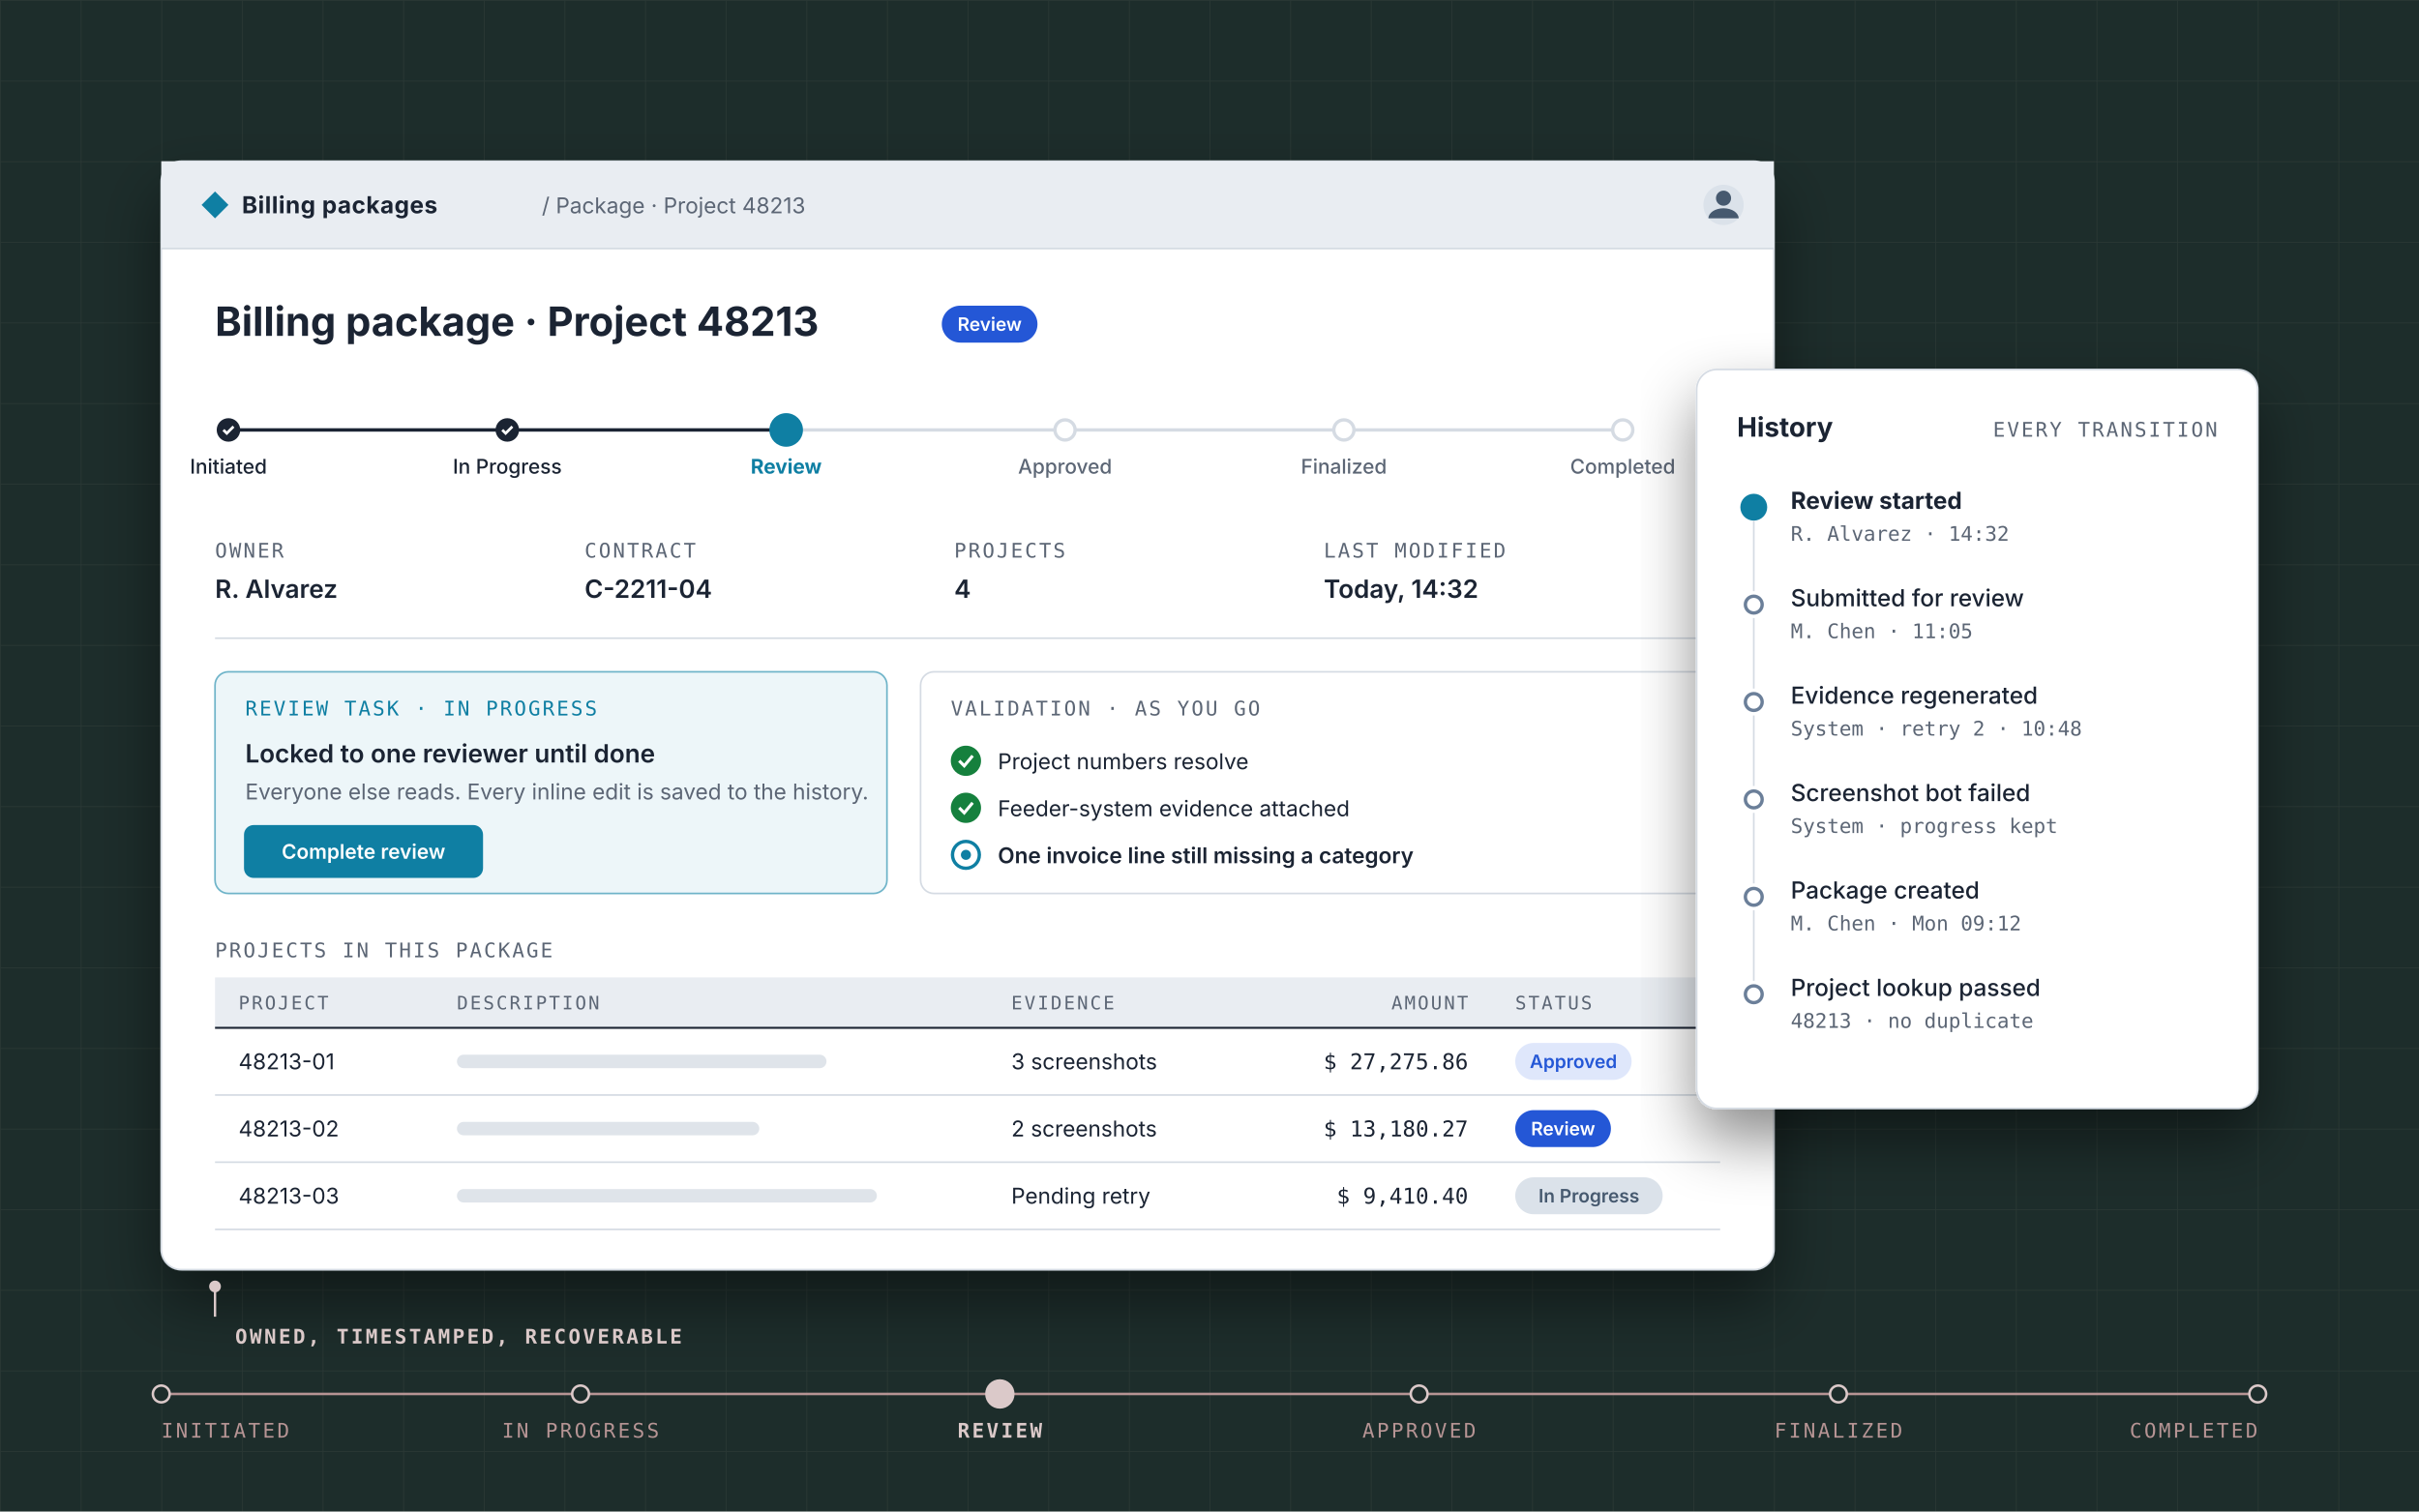
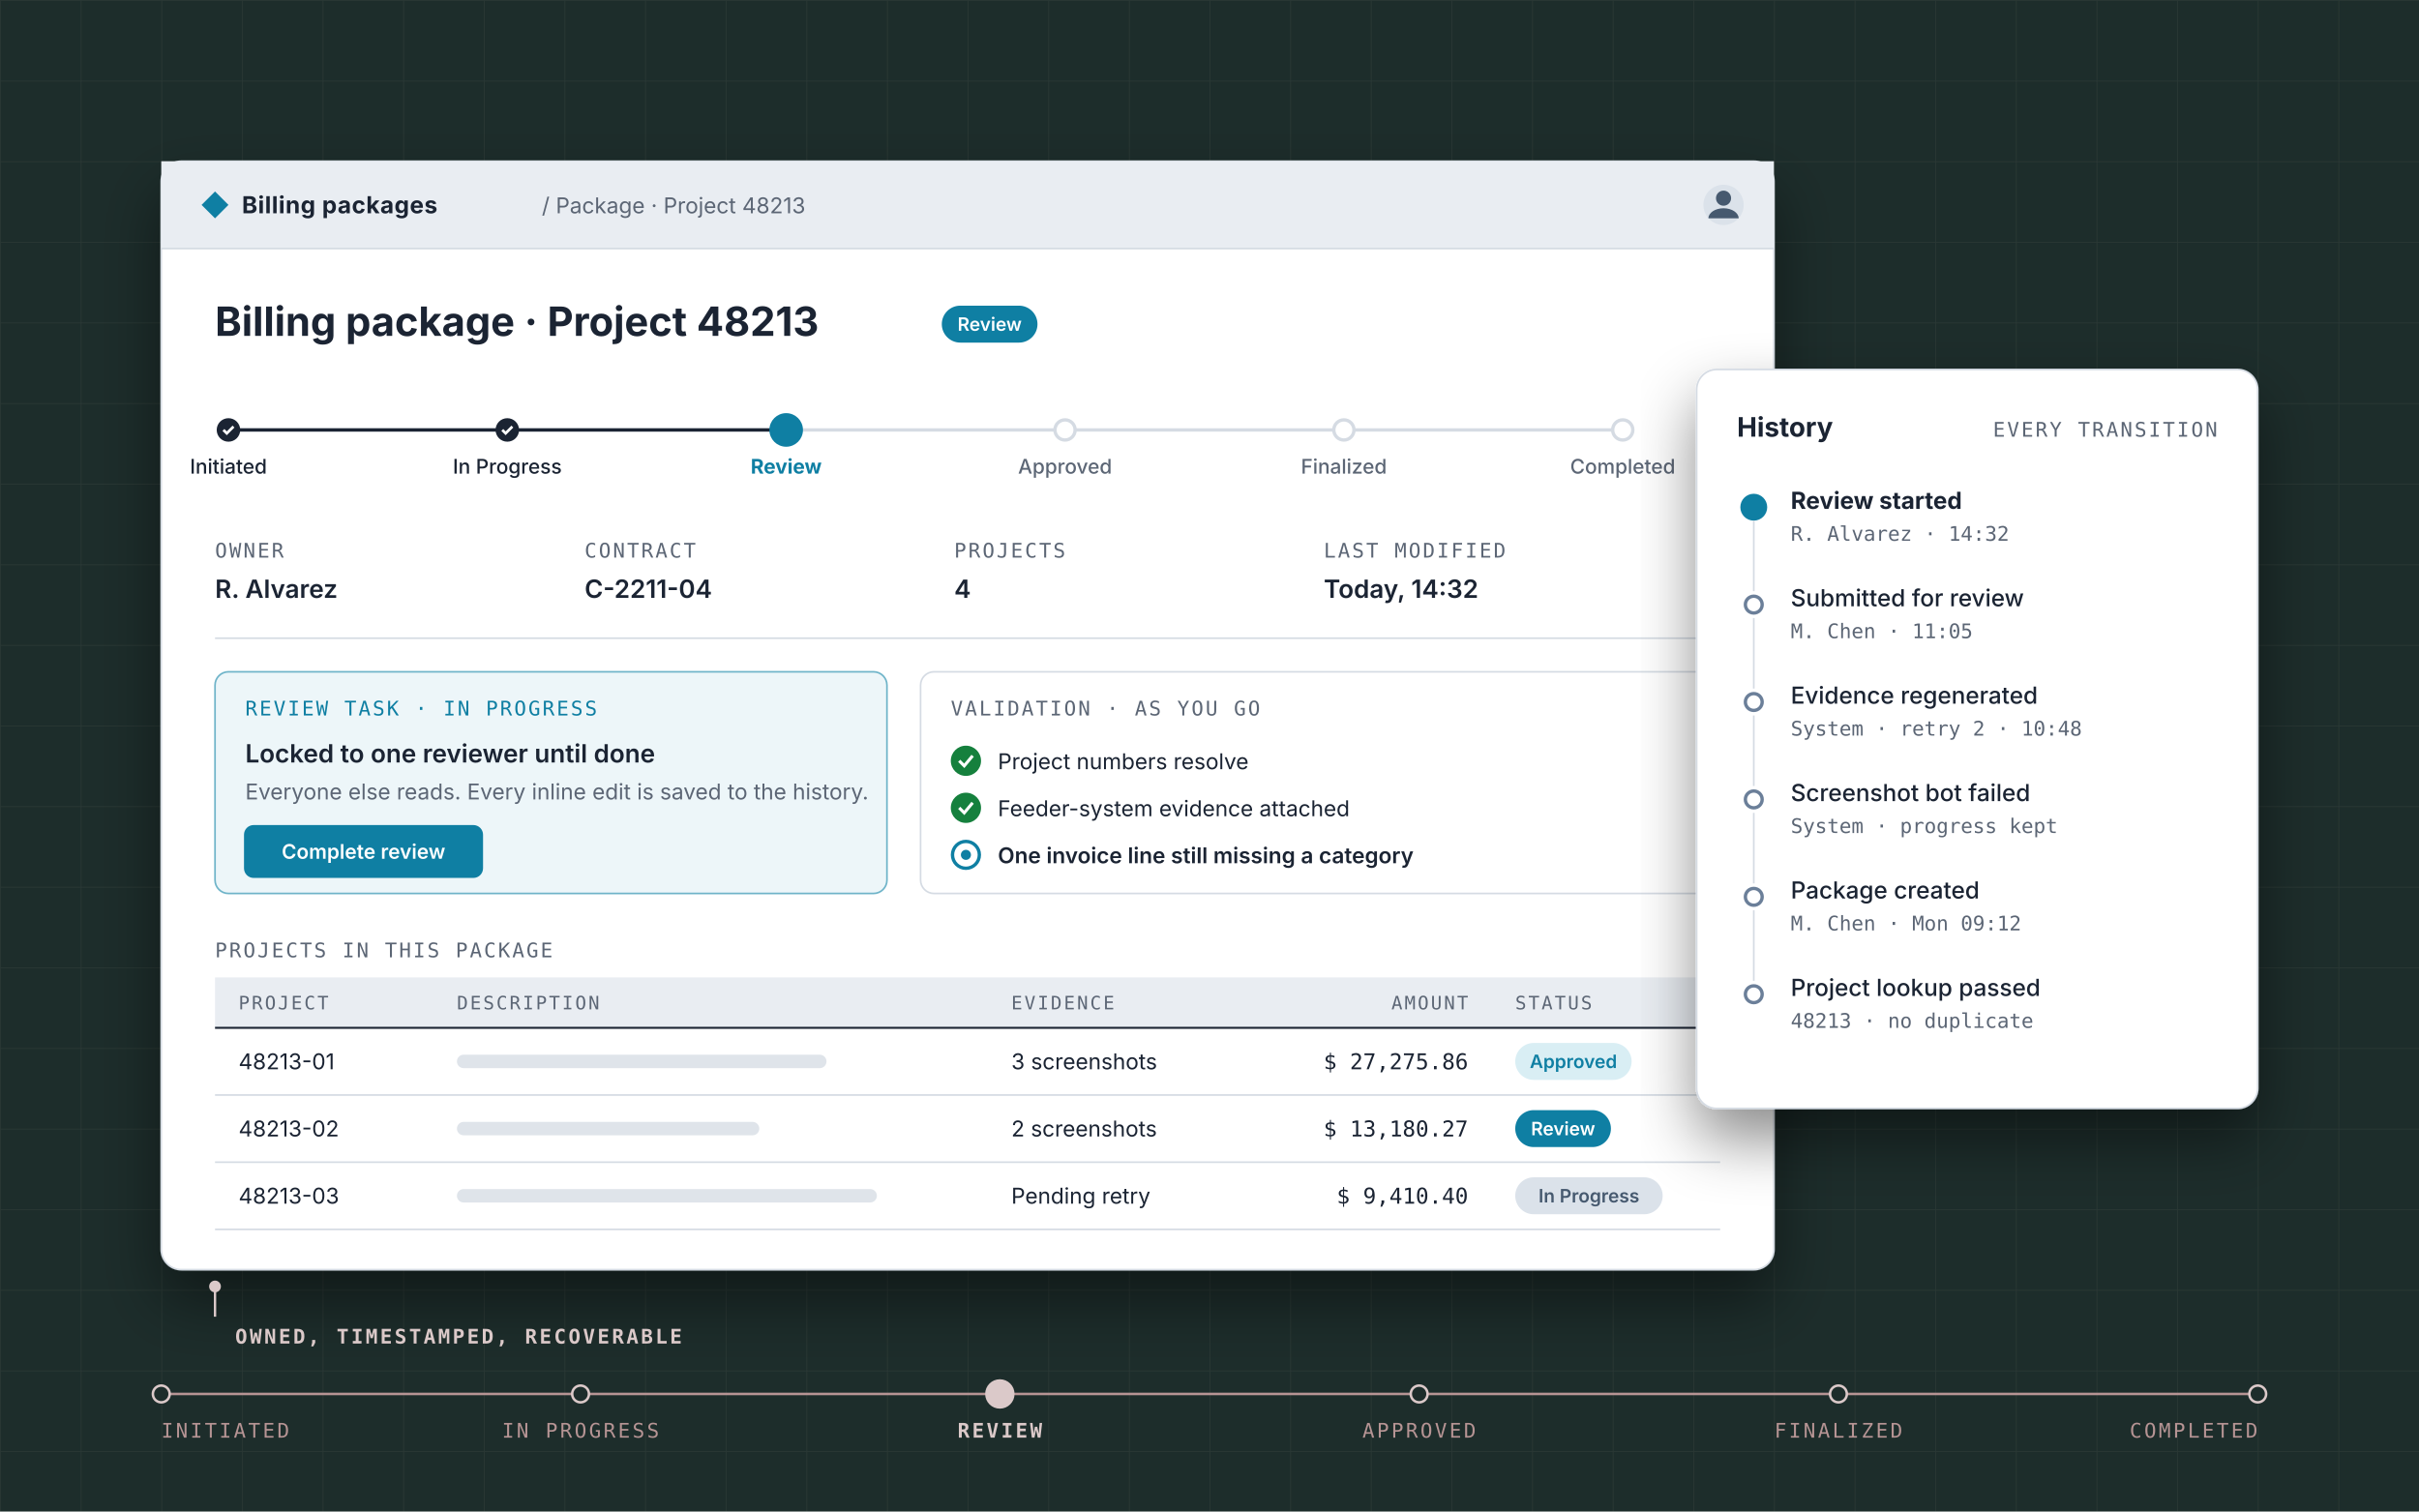
<svg xmlns="http://www.w3.org/2000/svg" viewBox="0 0 1440 900" width="1440" height="900" role="img" aria-labelledby="bw-cover-title bw-cover-desc">
  <defs>
    <filter id="bw-cover-shadow" x="-10%" y="-10%" width="120%" height="130%">
      <feDropShadow dx="0" dy="18" stdDeviation="18" flood-color="#000" flood-opacity="0.45" />
    </filter>
    <pattern id="bw-cover-grid" width="48" height="48" patternUnits="userSpaceOnUse">
      <path d="M48 0H0V48" fill="none" stroke="rgba(237,221,212,0.06)" stroke-width="1" />
    </pattern>
    <marker id="bw-cover-arrow" markerWidth="10" markerHeight="8" refX="9" refY="4" orient="auto">
      <path d="M0 0L10 4L0 8Z" fill="#6b7f99" />
    </marker>
    <marker id="bw-cover-arrow-m" markerWidth="10" markerHeight="8" refX="9" refY="4" orient="auto">
      <path d="M0 0L10 4L0 8Z" fill="#0f7fa3" />
    </marker>
    <marker id="bw-cover-arrow-r" markerWidth="10" markerHeight="8" refX="9" refY="4" orient="auto">
      <path d="M0 0L10 4L0 8Z" fill="#dbc9c9" />
    </marker>
  </defs>
  <rect width="1440" height="900" fill="#1d2d2b" />
  <rect width="1440" height="900" fill="url(#bw-cover-grid)" />
  <rect x="96" y="96" width="960" height="660" rx="12" fill="#ffffff" stroke="#d5dbe3" stroke-width="1" filter="url(#bw-cover-shadow)" />
  <rect x="96" y="96" width="960" height="52" rx="0" fill="#e9edf2" />
  <path d="M96 148H1056" stroke="#d5dbe3" />
  <path d="M120 122l8-8 8 8-8 8z" fill="#0f7fa3" />
  <text x="144" y="127" font-family="'Archivo', 'Inter', system-ui, sans-serif" font-size="14" font-weight="700" fill="#1b2433" text-anchor="start" letter-spacing="0.3">Billing packages</text>
  <text x="322.528" y="127" font-family="'Inter', system-ui, sans-serif" font-size="13" font-weight="400" fill="#5c6675" text-anchor="start">/  Package · Project 48213</text>
  <circle cx="1026" cy="122" r="12" fill="#dbe2ea" />
  <circle cx="1026" cy="118" r="4.5" fill="#46596f" />
  <path d="M1017 130a9 6 0 0 1 18 0z" fill="#46596f" />
  <text x="128" y="200" font-family="'Archivo', 'Inter', system-ui, sans-serif" font-size="24" font-weight="700" fill="#1b2433" text-anchor="start">Billing package · Project 48213</text>
-   <rect x="560.64" y="182" width="56.96" height="22" rx="11" fill="#2457d6" />
+   <rect x="560.64" y="182" width="56.96" height="22" rx="11" fill="#0f7fa3" />
  <text x="589.12" y="196.96" font-family="'Inter', system-ui, sans-serif" font-size="11" font-weight="600" fill="#ffffff" text-anchor="middle">Review</text>
  <path d="M136 256H966" stroke="#d5dbe3" stroke-width="2" />
  <path d="M136 256H468" stroke="#1b2433" stroke-width="2" />
  <circle cx="136" cy="256" r="6" fill="#1b2433" stroke="#1b2433" stroke-width="2" />
  <path d="M133 256l2 2 4-4" fill="none" stroke="#ffffff" stroke-width="1.6" />
  <text x="136" y="282" font-family="'Inter', system-ui, sans-serif" font-size="12" font-weight="500" fill="#1b2433" text-anchor="middle">Initiated</text>
  <circle cx="302" cy="256" r="6" fill="#1b2433" stroke="#1b2433" stroke-width="2" />
  <path d="M299 256l2 2 4-4" fill="none" stroke="#ffffff" stroke-width="1.6" />
  <text x="302" y="282" font-family="'Inter', system-ui, sans-serif" font-size="12" font-weight="500" fill="#1b2433" text-anchor="middle">In Progress</text>
  <circle cx="468" cy="256" r="9" fill="#0f7fa3" stroke="#0f7fa3" stroke-width="2" />
  <text x="468" y="282" font-family="'Inter', system-ui, sans-serif" font-size="12" font-weight="700" fill="#0f7fa3" text-anchor="middle">Review</text>
  <circle cx="634" cy="256" r="6" fill="#ffffff" stroke="#d5dbe3" stroke-width="2" />
  <text x="634" y="282" font-family="'Inter', system-ui, sans-serif" font-size="12" font-weight="500" fill="#5c6675" text-anchor="middle">Approved</text>
  <circle cx="800" cy="256" r="6" fill="#ffffff" stroke="#d5dbe3" stroke-width="2" />
  <text x="800" y="282" font-family="'Inter', system-ui, sans-serif" font-size="12" font-weight="500" fill="#5c6675" text-anchor="middle">Finalized</text>
  <circle cx="966" cy="256" r="6" fill="#ffffff" stroke="#d5dbe3" stroke-width="2" />
  <text x="966" y="282" font-family="'Inter', system-ui, sans-serif" font-size="12" font-weight="500" fill="#5c6675" text-anchor="middle">Completed</text>
  <text x="128" y="332" font-family="'IBM Plex Mono', ui-monospace, monospace" font-size="12" font-weight="500" fill="#5c6675" text-anchor="start" letter-spacing="1.2">OWNER</text>
  <text x="128" y="356" font-family="'Inter', system-ui, sans-serif" font-size="15" font-weight="600" fill="#1b2433" text-anchor="start">R. Alvarez</text>
  <text x="348" y="332" font-family="'IBM Plex Mono', ui-monospace, monospace" font-size="12" font-weight="500" fill="#5c6675" text-anchor="start" letter-spacing="1.2">CONTRACT</text>
  <text x="348" y="356" font-family="'Inter', system-ui, sans-serif" font-size="15" font-weight="600" fill="#1b2433" text-anchor="start">C-2211-04</text>
  <text x="568" y="332" font-family="'IBM Plex Mono', ui-monospace, monospace" font-size="12" font-weight="500" fill="#5c6675" text-anchor="start" letter-spacing="1.2">PROJECTS</text>
  <text x="568" y="356" font-family="'Inter', system-ui, sans-serif" font-size="15" font-weight="600" fill="#1b2433" text-anchor="start">4</text>
  <text x="788" y="332" font-family="'IBM Plex Mono', ui-monospace, monospace" font-size="12" font-weight="500" fill="#5c6675" text-anchor="start" letter-spacing="1.2">LAST MODIFIED</text>
  <text x="788" y="356" font-family="'Inter', system-ui, sans-serif" font-size="15" font-weight="600" fill="#1b2433" text-anchor="start">Today, 14:32</text>
  <path d="M128 380H1024" stroke="#d5dbe3" />
  <rect x="128" y="400" width="400" height="132" rx="8" fill="#edf6f9" stroke="#6fb4c9" stroke-width="1" />
  <text x="146" y="426" font-family="'IBM Plex Mono', ui-monospace, monospace" font-size="12" font-weight="500" fill="#0f7fa3" text-anchor="start" letter-spacing="1.2">REVIEW TASK · IN PROGRESS</text>
  <text x="146" y="454" font-family="'Inter', system-ui, sans-serif" font-size="15" font-weight="600" fill="#1b2433" text-anchor="start">Locked to one reviewer until done</text>
  <text x="146" y="476" font-family="'Inter', system-ui, sans-serif" font-size="13" font-weight="400" fill="#5c6675" text-anchor="start">Everyone else reads. Every inline edit is saved to the history.</text>
  <rect x="146" y="492" width="140.8" height="30" rx="5" fill="#0f7fa3" stroke="#0f7fa3" stroke-width="1.5" />
  <text x="216.4" y="511.32" font-family="'Inter', system-ui, sans-serif" font-size="12" font-weight="600" fill="#ffffff" text-anchor="middle">Complete review</text>
  <rect x="548" y="400" width="476" height="132" rx="8" fill="#ffffff" stroke="#d5dbe3" stroke-width="1" />
  <text x="566" y="426" font-family="'IBM Plex Mono', ui-monospace, monospace" font-size="12" font-weight="500" fill="#5c6675" text-anchor="start" letter-spacing="1.2">VALIDATION · AS YOU GO</text>
  <circle cx="575" cy="453" r="9" fill="#15803d" />
  <path d="M571 453l3 3 5-6" fill="none" stroke="#ffffff" stroke-width="1.8" />
  <text x="594" y="458" font-family="'Inter', system-ui, sans-serif" font-size="13" font-weight="400" fill="#1b2433" text-anchor="start">Project numbers resolve</text>
  <circle cx="575" cy="481" r="9" fill="#15803d" />
  <path d="M571 481l3 3 5-6" fill="none" stroke="#ffffff" stroke-width="1.8" />
  <text x="594" y="486" font-family="'Inter', system-ui, sans-serif" font-size="13" font-weight="400" fill="#1b2433" text-anchor="start">Feeder-system evidence attached</text>
  <circle cx="575" cy="509" r="8" fill="#ffffff" stroke="#0f7fa3" stroke-width="2" />
  <circle cx="575" cy="509" r="3" fill="#0f7fa3" />
  <text x="594" y="514" font-family="'Inter', system-ui, sans-serif" font-size="13" font-weight="600" fill="#1b2433" text-anchor="start">One invoice line still missing a category</text>
  <text x="128" y="570" font-family="'IBM Plex Mono', ui-monospace, monospace" font-size="12" font-weight="500" fill="#5c6675" text-anchor="start" letter-spacing="1.2">PROJECTS IN THIS PACKAGE</text>
  <rect x="128" y="582" width="896" height="30" rx="0" fill="#e9edf2" />
  <text x="142" y="601" font-family="'IBM Plex Mono', ui-monospace, monospace" font-size="11" font-weight="500" fill="#5c6675" text-anchor="start" letter-spacing="1.2">PROJECT</text>
  <text x="272" y="601" font-family="'IBM Plex Mono', ui-monospace, monospace" font-size="11" font-weight="500" fill="#5c6675" text-anchor="start" letter-spacing="1.2">DESCRIPTION</text>
  <text x="602" y="601" font-family="'IBM Plex Mono', ui-monospace, monospace" font-size="11" font-weight="500" fill="#5c6675" text-anchor="start" letter-spacing="1.2">EVIDENCE</text>
  <text x="874" y="601" font-family="'IBM Plex Mono', ui-monospace, monospace" font-size="11" font-weight="500" fill="#5c6675" text-anchor="end" letter-spacing="1.2">AMOUNT</text>
  <text x="902" y="601" font-family="'IBM Plex Mono', ui-monospace, monospace" font-size="11" font-weight="500" fill="#5c6675" text-anchor="start" letter-spacing="1.2">STATUS</text>
  <path d="M128 612H1024" stroke="#1b2433" stroke-width="1.2" />
  <text x="142" y="636.68" font-family="'Inter', system-ui, sans-serif" font-size="13" font-weight="400" fill="#1b2433" text-anchor="start">48213-01</text>
  <rect x="272" y="628" width="220" height="8" rx="4" fill="#dfe4ea" />
  <text x="602" y="636.68" font-family="'Inter', system-ui, sans-serif" font-size="13" font-weight="400" fill="#1b2433" text-anchor="start">3 screenshots</text>
  <text x="874" y="636.68" font-family="'IBM Plex Mono', ui-monospace, monospace" font-size="13" font-weight="400" fill="#1b2433" text-anchor="end">$ 27,275.86</text>
-   <rect x="902" y="621" width="69.28" height="22" rx="11" fill="#dfe7fb" />
-   <text x="936.64" y="635.96" font-family="'Inter', system-ui, sans-serif" font-size="11" font-weight="600" fill="#2457d6" text-anchor="middle">Approved</text>
+   <rect x="902" y="621" width="69.28" height="22" rx="11" fill="#d9eef4" />
+   <text x="936.64" y="635.96" font-family="'Inter', system-ui, sans-serif" font-size="11" font-weight="600" fill="#0f7fa3" text-anchor="middle">Approved</text>
  <path d="M128 652H1024" stroke="#d5dbe3" />
  <text x="142" y="676.68" font-family="'Inter', system-ui, sans-serif" font-size="13" font-weight="400" fill="#1b2433" text-anchor="start">48213-02</text>
  <rect x="272" y="668" width="180" height="8" rx="4" fill="#dfe4ea" />
  <text x="602" y="676.68" font-family="'Inter', system-ui, sans-serif" font-size="13" font-weight="400" fill="#1b2433" text-anchor="start">2 screenshots</text>
  <text x="874" y="676.68" font-family="'IBM Plex Mono', ui-monospace, monospace" font-size="13" font-weight="400" fill="#1b2433" text-anchor="end">$ 13,180.27</text>
-   <rect x="902" y="661" width="56.96" height="22" rx="11" fill="#2457d6" />
+   <rect x="902" y="661" width="56.96" height="22" rx="11" fill="#0f7fa3" />
  <text x="930.48" y="675.96" font-family="'Inter', system-ui, sans-serif" font-size="11" font-weight="600" fill="#ffffff" text-anchor="middle">Review</text>
  <path d="M128 692H1024" stroke="#d5dbe3" />
  <text x="142" y="716.68" font-family="'Inter', system-ui, sans-serif" font-size="13" font-weight="400" fill="#1b2433" text-anchor="start">48213-03</text>
  <rect x="272" y="708" width="250" height="8" rx="4" fill="#dfe4ea" />
  <text x="602" y="716.68" font-family="'Inter', system-ui, sans-serif" font-size="13" font-weight="400" fill="#1b2433" text-anchor="start">Pending retry</text>
  <text x="874" y="716.68" font-family="'IBM Plex Mono', ui-monospace, monospace" font-size="13" font-weight="400" fill="#1b2433" text-anchor="end">$ 9,410.40</text>
  <rect x="902" y="701" width="87.76" height="22" rx="11" fill="#dbe2ea" />
  <text x="945.88" y="715.96" font-family="'Inter', system-ui, sans-serif" font-size="11" font-weight="600" fill="#46596f" text-anchor="middle">In Progress</text>
  <path d="M128 732H1024" stroke="#d5dbe3" />
  <rect x="1010" y="220" width="334" height="440" rx="12" fill="#ffffff" stroke="#d5dbe3" stroke-width="1" filter="url(#bw-cover-shadow)" />
  <text x="1034" y="260" font-family="'Archivo', 'Inter', system-ui, sans-serif" font-size="16" font-weight="700" fill="#1b2433" text-anchor="start">History</text>
  <text x="1320" y="260" font-family="'IBM Plex Mono', ui-monospace, monospace" font-size="12" font-weight="500" fill="#5c6675" text-anchor="end" letter-spacing="1.2">EVERY TRANSITION</text>
  <circle cx="1044" cy="302" r="7" fill="#0f7fa3" stroke="#0f7fa3" stroke-width="2" />
  <path d="M1044 310V352" stroke="#d5dbe3" />
  <text x="1066" y="303" font-family="'Inter', system-ui, sans-serif" font-size="14" font-weight="700" fill="#1b2433" text-anchor="start">Review started</text>
  <text x="1066" y="322" font-family="'IBM Plex Mono', ui-monospace, monospace" font-size="12" font-weight="400" fill="#5c6675" text-anchor="start">R. Alvarez · 14:32</text>
  <circle cx="1044" cy="360" r="5" fill="#ffffff" stroke="#6b7f99" stroke-width="2" />
  <path d="M1044 368V410" stroke="#d5dbe3" />
  <text x="1066" y="361" font-family="'Inter', system-ui, sans-serif" font-size="14" font-weight="500" fill="#1b2433" text-anchor="start">Submitted for review</text>
  <text x="1066" y="380" font-family="'IBM Plex Mono', ui-monospace, monospace" font-size="12" font-weight="400" fill="#5c6675" text-anchor="start">M. Chen · 11:05</text>
  <circle cx="1044" cy="418" r="5" fill="#ffffff" stroke="#6b7f99" stroke-width="2" />
  <path d="M1044 426V468" stroke="#d5dbe3" />
  <text x="1066" y="419" font-family="'Inter', system-ui, sans-serif" font-size="14" font-weight="500" fill="#1b2433" text-anchor="start">Evidence regenerated</text>
  <text x="1066" y="438" font-family="'IBM Plex Mono', ui-monospace, monospace" font-size="12" font-weight="400" fill="#5c6675" text-anchor="start">System · retry 2 · 10:48</text>
  <circle cx="1044" cy="476" r="5" fill="#ffffff" stroke="#6b7f99" stroke-width="2" />
  <path d="M1044 484V526" stroke="#d5dbe3" />
  <text x="1066" y="477" font-family="'Inter', system-ui, sans-serif" font-size="14" font-weight="500" fill="#1b2433" text-anchor="start">Screenshot bot failed</text>
  <text x="1066" y="496" font-family="'IBM Plex Mono', ui-monospace, monospace" font-size="12" font-weight="400" fill="#5c6675" text-anchor="start">System · progress kept</text>
  <circle cx="1044" cy="534" r="5" fill="#ffffff" stroke="#6b7f99" stroke-width="2" />
  <path d="M1044 542V584" stroke="#d5dbe3" />
  <text x="1066" y="535" font-family="'Inter', system-ui, sans-serif" font-size="14" font-weight="500" fill="#1b2433" text-anchor="start">Package created</text>
  <text x="1066" y="554" font-family="'IBM Plex Mono', ui-monospace, monospace" font-size="12" font-weight="400" fill="#5c6675" text-anchor="start">M. Chen · Mon 09:12</text>
  <circle cx="1044" cy="592" r="5" fill="#ffffff" stroke="#6b7f99" stroke-width="2" />
  <text x="1066" y="593" font-family="'Inter', system-ui, sans-serif" font-size="14" font-weight="500" fill="#1b2433" text-anchor="start">Project lookup passed</text>
  <text x="1066" y="612" font-family="'IBM Plex Mono', ui-monospace, monospace" font-size="12" font-weight="400" fill="#5c6675" text-anchor="start">48213 · no duplicate</text>
  <path d="M128 766V784" stroke="#dbc9c9" stroke-width="1.4" />
  <circle cx="128" cy="766" r="3.5" fill="#dbc9c9" />
  <text x="140" y="800" font-family="'IBM Plex Mono', ui-monospace, monospace" font-size="12" font-weight="600" fill="#dbc9c9" text-anchor="start" letter-spacing="1.4">OWNED, TIMESTAMPED, RECOVERABLE</text>
  <path d="M96 830H1344" stroke="#b69494" stroke-width="1.5" />
  <circle cx="96" cy="830" r="5" fill="#1d2d2b" stroke="#dbc9c9" stroke-width="1.5" />
  <text x="96" y="856" font-family="'IBM Plex Mono', ui-monospace, monospace" font-size="12" font-weight="500" fill="#b69494" text-anchor="start" letter-spacing="1.4">INITIATED</text>
  <circle cx="345.6" cy="830" r="5" fill="#1d2d2b" stroke="#dbc9c9" stroke-width="1.5" />
  <text x="345.6" y="856" font-family="'IBM Plex Mono', ui-monospace, monospace" font-size="12" font-weight="500" fill="#b69494" text-anchor="middle" letter-spacing="1.4">IN PROGRESS</text>
  <circle cx="595.2" cy="830" r="8" fill="#dbc9c9" stroke="#dbc9c9" stroke-width="1.5" />
  <text x="595.2" y="856" font-family="'IBM Plex Mono', ui-monospace, monospace" font-size="12" font-weight="700" fill="#dbc9c9" text-anchor="middle" letter-spacing="1.4">REVIEW</text>
  <circle cx="844.8" cy="830" r="5" fill="#1d2d2b" stroke="#dbc9c9" stroke-width="1.5" />
  <text x="844.8" y="856" font-family="'IBM Plex Mono', ui-monospace, monospace" font-size="12" font-weight="500" fill="#b69494" text-anchor="middle" letter-spacing="1.4">APPROVED</text>
  <circle cx="1094.4" cy="830" r="5" fill="#1d2d2b" stroke="#dbc9c9" stroke-width="1.5" />
  <text x="1094.4" y="856" font-family="'IBM Plex Mono', ui-monospace, monospace" font-size="12" font-weight="500" fill="#b69494" text-anchor="middle" letter-spacing="1.4">FINALIZED</text>
  <circle cx="1344" cy="830" r="5" fill="#1d2d2b" stroke="#dbc9c9" stroke-width="1.5" />
  <text x="1344" y="856" font-family="'IBM Plex Mono', ui-monospace, monospace" font-size="12" font-weight="500" fill="#b69494" text-anchor="end" letter-spacing="1.4">COMPLETED</text>
</svg>
